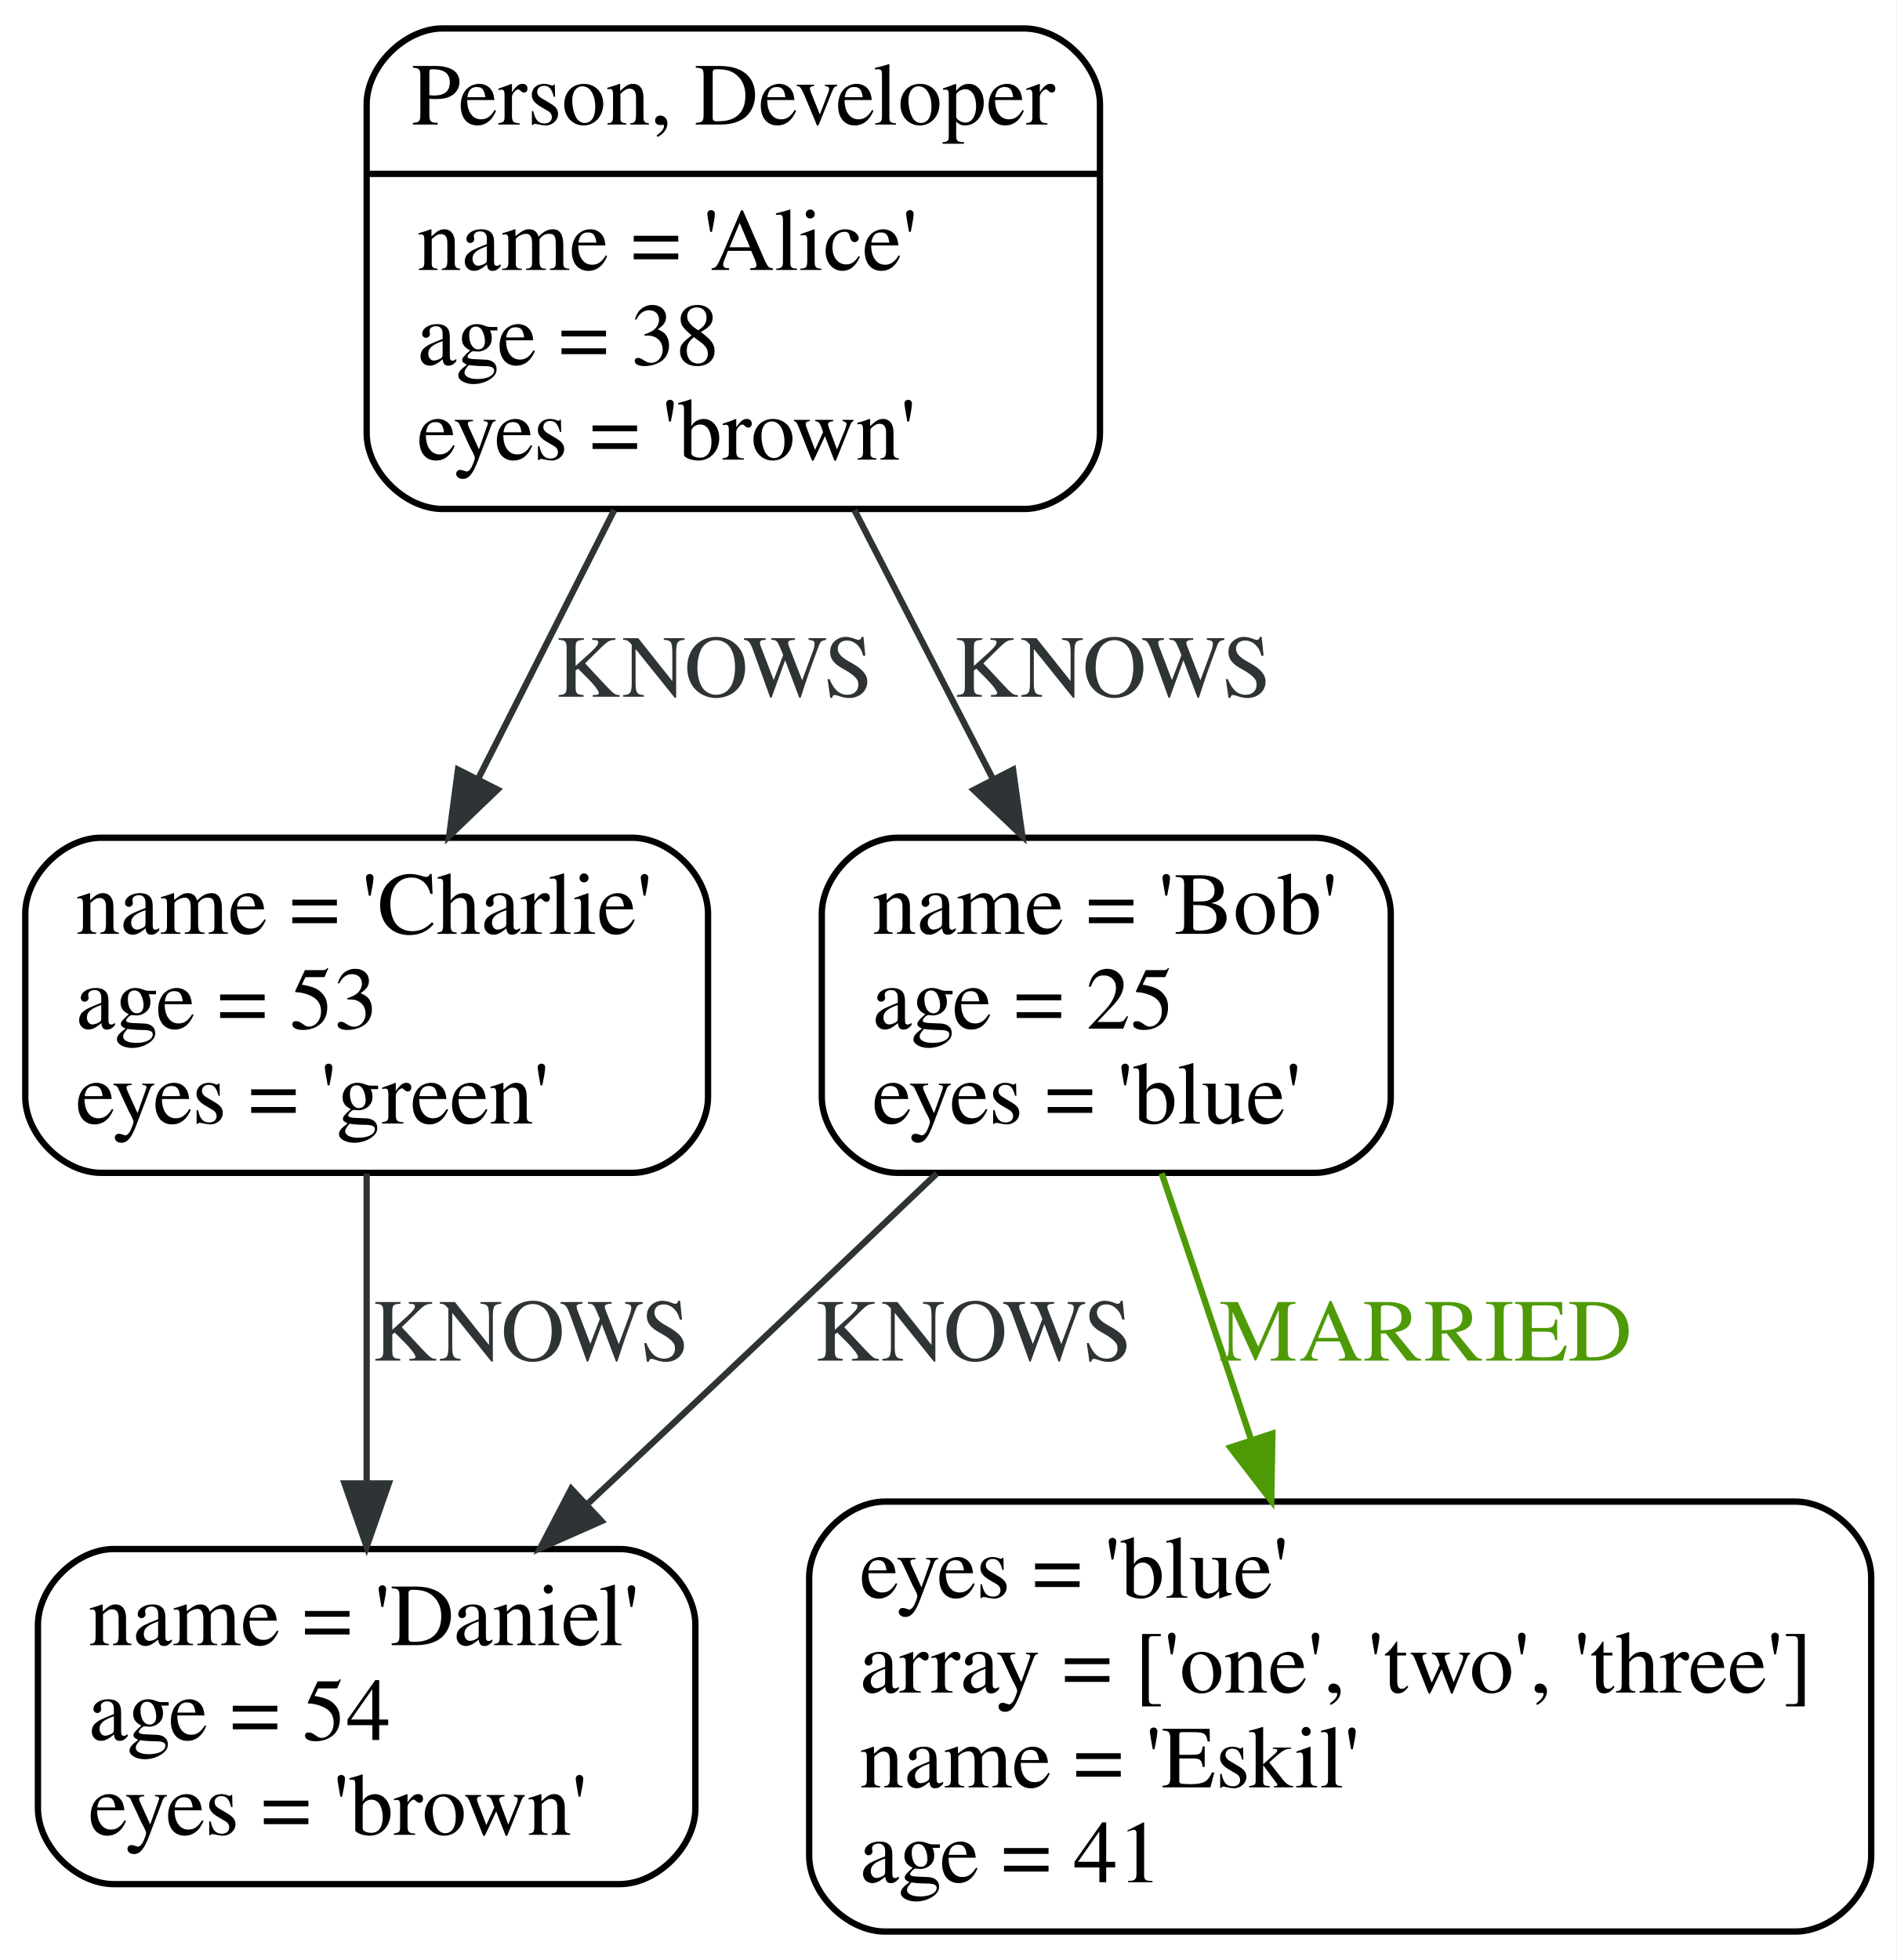
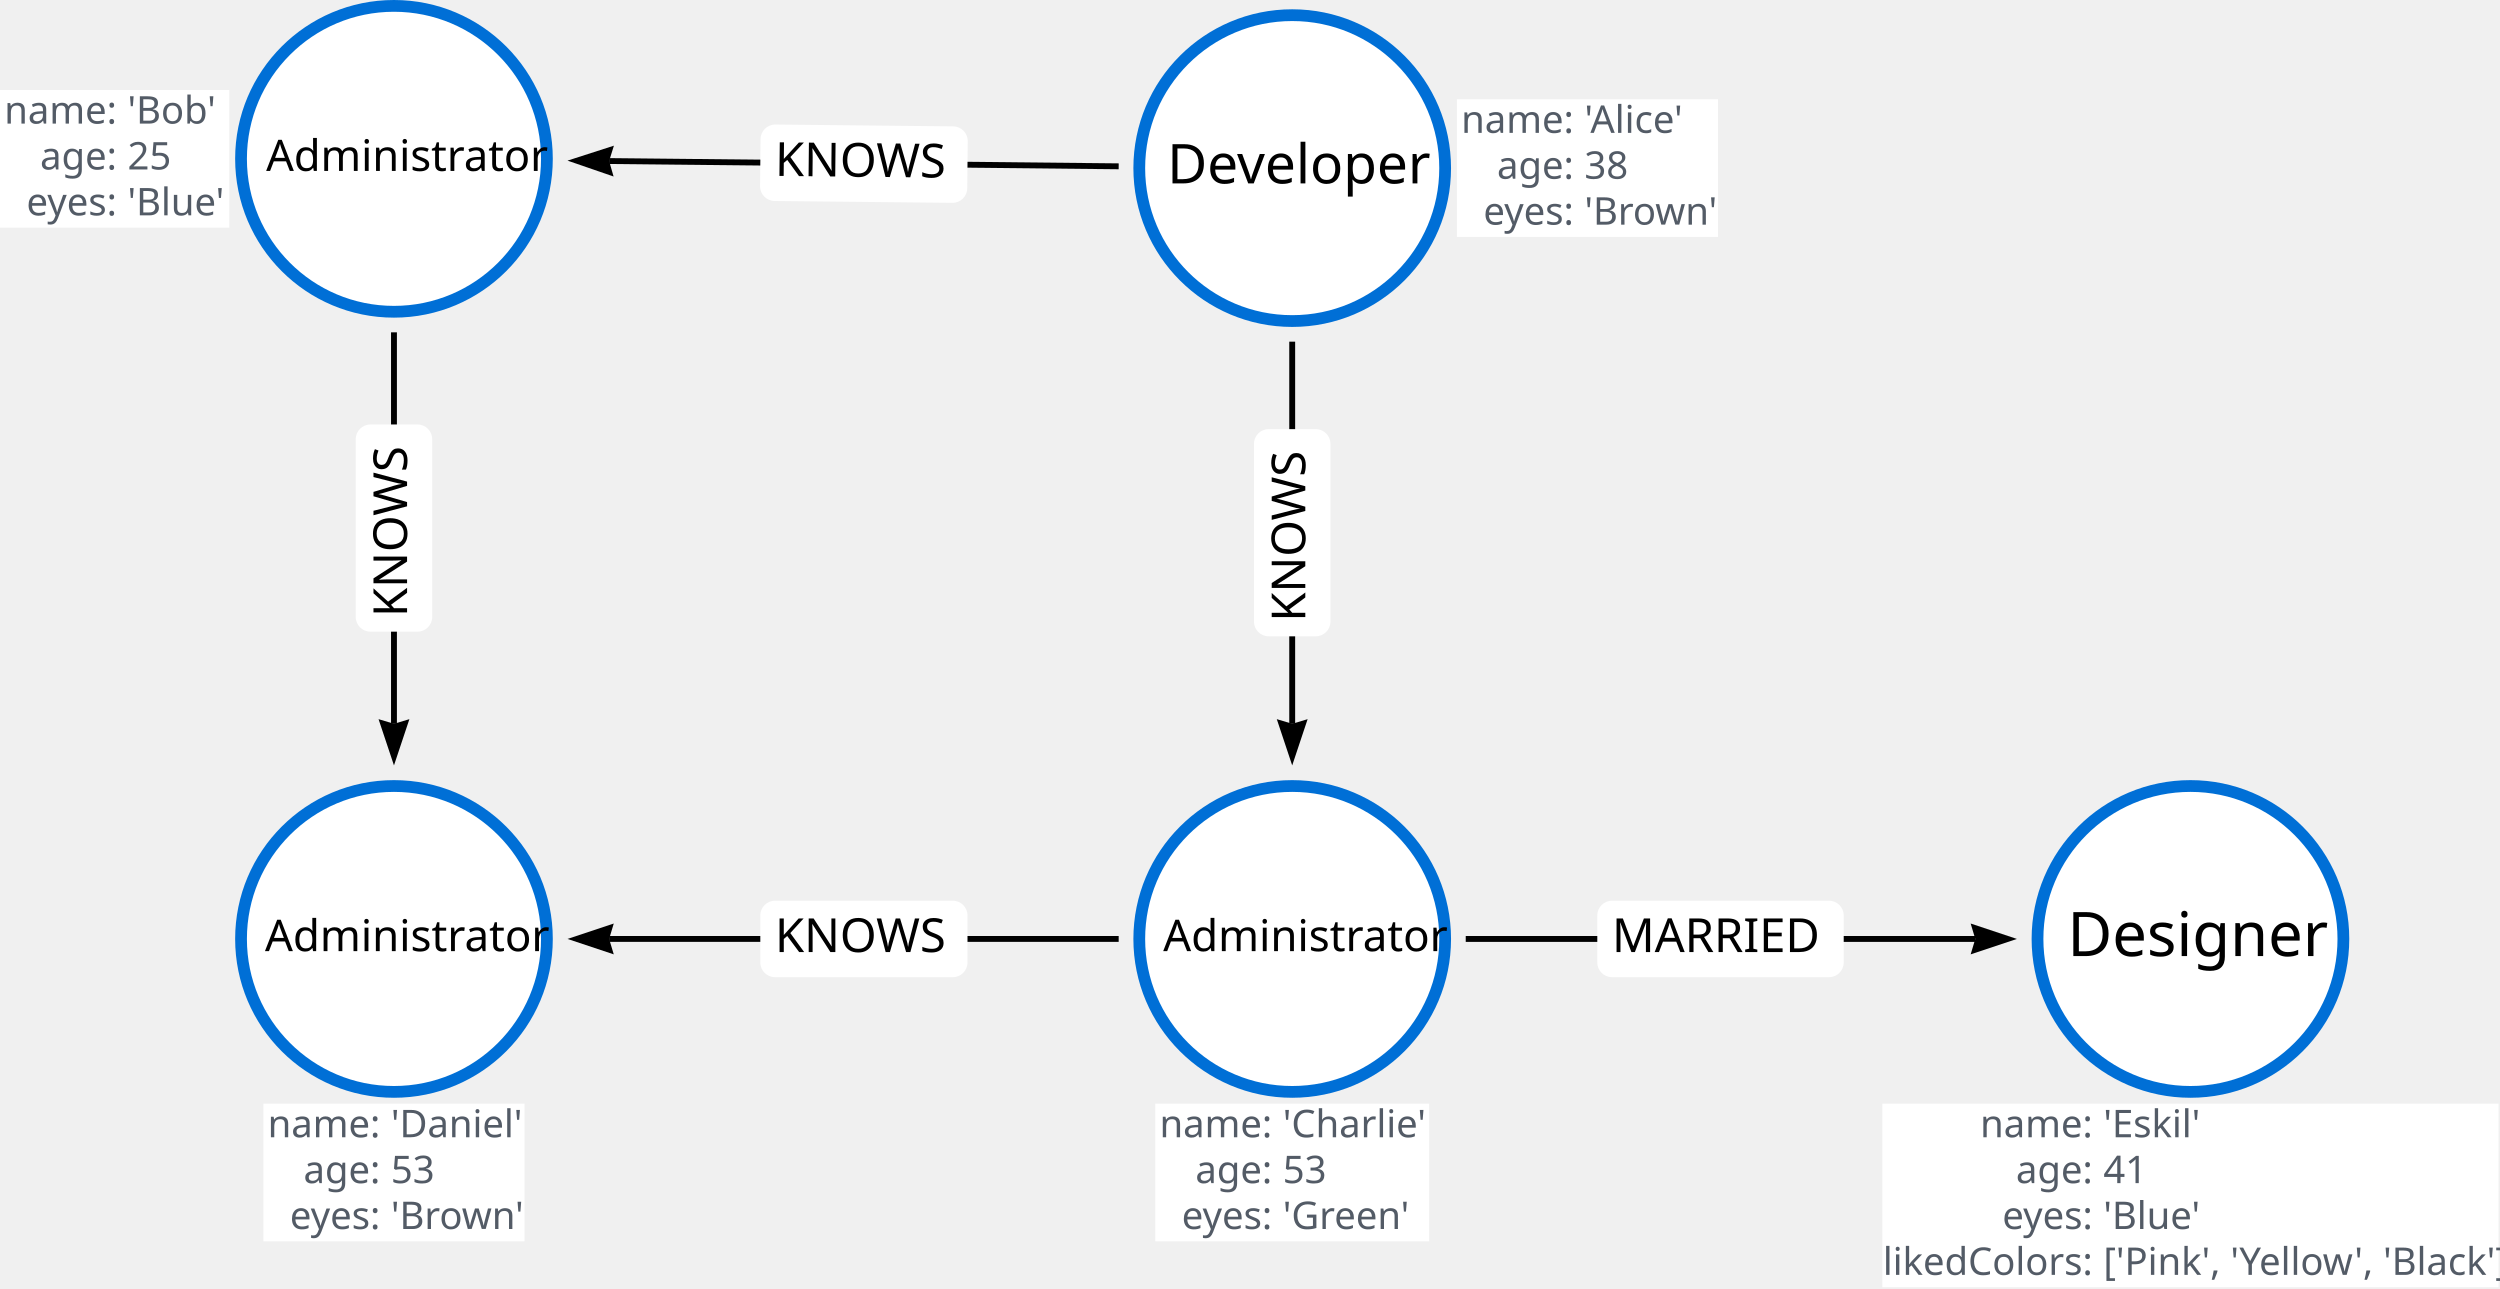
- <svg xmlns="http://www.w3.org/2000/svg" width="300pt" height="310pt" viewBox="0.00 0.00 300.00 310.00">
-   <g id="graph0" class="graph" transform="scale(1 1) rotate(0) translate(4 306)">
-     <polygon fill="white" stroke="transparent" points="-4,4 -4,-306 296,-306 296,4 -4,4" />
-     <g id="node1" class="node">
-       <path fill="none" stroke="black" d="M66,-225.5C66,-225.5 158,-225.5 158,-225.5 164,-225.5 170,-231.5 170,-237.5 170,-237.5 170,-289.5 170,-289.5 170,-295.5 164,-301.5 158,-301.5 158,-301.5 66,-301.5 66,-301.5 60,-301.5 54,-295.5 54,-289.5 54,-289.5 54,-237.5 54,-237.5 54,-231.5 60,-225.5 66,-225.5" />
-       <text text-anchor="middle" x="112" y="-286.3" font-family="Times,serif" font-size="14.00">Person, Developer</text>
-       <polyline fill="none" stroke="black" points="54,-278.5 170,-278.5 " />
-       <text text-anchor="start" x="62" y="-263.3" font-family="Times,serif" font-size="14.00">name = 'Alice'</text>
-       <text text-anchor="start" x="62" y="-248.3" font-family="Times,serif" font-size="14.00">age = 38</text>
-       <text text-anchor="start" x="62" y="-233.3" font-family="Times,serif" font-size="14.00">eyes = 'brown'</text>
-     </g>
-     <g id="node2" class="node">
-       <path fill="none" stroke="black" d="M12,-120.5C12,-120.5 96,-120.5 96,-120.5 102,-120.5 108,-126.5 108,-132.5 108,-132.5 108,-161.5 108,-161.5 108,-167.5 102,-173.5 96,-173.5 96,-173.5 12,-173.5 12,-173.5 6,-173.5 0,-167.5 0,-161.5 0,-161.5 0,-132.5 0,-132.5 0,-126.5 6,-120.5 12,-120.5" />
-       <text text-anchor="start" x="8" y="-158.3" font-family="Times,serif" font-size="14.00">name = 'Charlie'</text>
-       <text text-anchor="start" x="8" y="-143.3" font-family="Times,serif" font-size="14.00">age = 53</text>
-       <text text-anchor="start" x="8" y="-128.3" font-family="Times,serif" font-size="14.00">eyes = 'green'</text>
-     </g>
-     <g id="edge1" class="edge">
-       <path fill="none" stroke="#2e3436" d="M93.17,-225.33C86.24,-211.64 78.41,-196.2 71.59,-182.73" />
-       <polygon fill="#2e3436" stroke="#2e3436" points="74.7,-181.11 67.05,-173.77 68.45,-184.27 74.7,-181.11" />
-       <text text-anchor="middle" x="109" y="-195.8" font-family="Times,serif" font-size="14.00" fill="#2e3436">KNOWS</text>
-     </g>
-     <g id="node3" class="node">
-       <path fill="none" stroke="black" d="M138,-120.5C138,-120.5 204,-120.5 204,-120.5 210,-120.5 216,-126.5 216,-132.5 216,-132.5 216,-161.5 216,-161.5 216,-167.5 210,-173.5 204,-173.5 204,-173.5 138,-173.5 138,-173.5 132,-173.5 126,-167.5 126,-161.5 126,-161.5 126,-132.5 126,-132.5 126,-126.5 132,-120.5 138,-120.5" />
-       <text text-anchor="start" x="134" y="-158.3" font-family="Times,serif" font-size="14.00">name = 'Bob'</text>
-       <text text-anchor="start" x="134" y="-143.3" font-family="Times,serif" font-size="14.00">age = 25</text>
-       <text text-anchor="start" x="134" y="-128.3" font-family="Times,serif" font-size="14.00">eyes = 'blue'</text>
-     </g>
-     <g id="edge2" class="edge">
-       <path fill="none" stroke="#2e3436" d="M131.16,-225.33C138.21,-211.64 146.17,-196.2 153.1,-182.73" />
-       <polygon fill="#2e3436" stroke="#2e3436" points="156.25,-184.26 157.72,-173.77 150.03,-181.06 156.25,-184.26" />
-       <text text-anchor="middle" x="172" y="-195.8" font-family="Times,serif" font-size="14.00" fill="#2e3436">KNOWS</text>
-     </g>
-     <g id="node4" class="node">
-       <path fill="none" stroke="black" d="M14,-8C14,-8 94,-8 94,-8 100,-8 106,-14 106,-20 106,-20 106,-49 106,-49 106,-55 100,-61 94,-61 94,-61 14,-61 14,-61 8,-61 2,-55 2,-49 2,-49 2,-20 2,-20 2,-14 8,-8 14,-8" />
-       <text text-anchor="start" x="10" y="-45.8" font-family="Times,serif" font-size="14.00">name = 'Daniel'</text>
-       <text text-anchor="start" x="10" y="-30.8" font-family="Times,serif" font-size="14.00">age = 54</text>
-       <text text-anchor="start" x="10" y="-15.8" font-family="Times,serif" font-size="14.00">eyes = 'brown'</text>
-     </g>
-     <g id="edge5" class="edge">
-       <path fill="none" stroke="#2e3436" d="M54,-120.37C54,-105.83 54,-87.41 54,-71.44" />
-       <polygon fill="#2e3436" stroke="#2e3436" points="57.5,-71.37 54,-61.37 50.5,-71.37 57.5,-71.37" />
-       <text text-anchor="middle" x="80" y="-90.8" font-family="Times,serif" font-size="14.00" fill="#2e3436">KNOWS</text>
-     </g>
-     <g id="edge3" class="edge">
-       <path fill="none" stroke="#2e3436" d="M144.19,-120.4C133.29,-110.01 120.56,-97.91 109,-87 102.57,-80.93 95.71,-74.48 89.08,-68.27" />
-       <polygon fill="#2e3436" stroke="#2e3436" points="91.15,-65.41 81.46,-61.13 86.36,-70.52 91.15,-65.41" />
-       <text text-anchor="middle" x="150" y="-90.8" font-family="Times,serif" font-size="14.00" fill="#2e3436">KNOWS</text>
-     </g>
-     <g id="node5" class="node">
-       <path fill="none" stroke="black" d="M136,-0.5C136,-0.5 280,-0.5 280,-0.5 286,-0.5 292,-6.5 292,-12.5 292,-12.5 292,-56.5 292,-56.5 292,-62.5 286,-68.5 280,-68.5 280,-68.5 136,-68.5 136,-68.5 130,-68.5 124,-62.5 124,-56.5 124,-56.5 124,-12.5 124,-12.5 124,-6.5 130,-0.5 136,-0.5" />
-       <text text-anchor="start" x="132" y="-53.3" font-family="Times,serif" font-size="14.00">eyes = 'blue'</text>
-       <text text-anchor="start" x="132" y="-38.3" font-family="Times,serif" font-size="14.00">array = ['one', 'two', 'three']</text>
-       <text text-anchor="start" x="132" y="-23.3" font-family="Times,serif" font-size="14.00">name = 'Eskil'</text>
-       <text text-anchor="start" x="132" y="-8.3" font-family="Times,serif" font-size="14.00">age = 41</text>
-     </g>
-     <g id="edge4" class="edge">
-       <path fill="none" stroke="#4e9a06" d="M179.76,-120.42C181.82,-114.38 184,-107.97 186,-102 188.56,-94.38 191.26,-86.26 193.87,-78.41" />
-       <polygon fill="#4e9a06" stroke="#4e9a06" points="197.27,-79.26 197.09,-68.67 190.63,-77.06 197.27,-79.26" />
-       <text text-anchor="middle" x="221.5" y="-90.8" font-family="Times,serif" font-size="14.00" fill="#4e9a06">MARRIED</text>
+ <svg xmlns="http://www.w3.org/2000/svg" width="850" height="438" viewBox="0 0 850 438">
+   <defs>
+     <style type="text/css" />
+   </defs>
+   <g transform="translate(360.7139 731.3978) scale(1)">
+     <g class="relationship">
+       <g transform="translate(78.63556 -674.2405) rotate(90)" stroke-width="2" stroke="#000000">
+         <path d="M 59 0 L 188.93 0" />
+         <polygon points="-14.155,0 -15.728,5.243 0,0 -15.728,-5.243" fill="#000000" transform="translate(203.0856 0) rotate(0)" stroke="none" />
+       </g>
+       <g transform="translate(78.63556 -550.2753) rotate(270) translate(0 -13)">
+         <g transform="translate(0 0)">
+           <g transform="translate(-35.22266 0)" fill="#ffffff" stroke="#000000" stroke-width="0">
+             <rect x="0" y="0" width="70.445" height="26" rx="5" ry="5" stroke="none" />
+             <text xml:space="preserve" x="5" y="17.457" stroke="none" text-anchor="left" font-family="sans-serif" font-size="16" font-weight="normal" fill="#000000">KNOWS</text>
+           </g>
+         </g>
+       </g>
+     </g>
+     <g class="relationship">
+       <g transform="translate(78.63556 -674.2405) rotate(-179.4077)" stroke-width="2" stroke="#000000">
+         <path d="M 59 0 L 232.261 0" />
+         <polygon points="-14.155,0 -15.728,5.243 0,0 -15.728,-5.243" fill="#000000" transform="translate(246.4165 0) rotate(0)" stroke="none" />
+       </g>
+       <g transform="translate(-66.98736 -675.746) rotate(0.5923175) translate(0 -13)">
+         <g transform="translate(0 0)">
+           <g transform="translate(-35.22266 0)" fill="#ffffff" stroke="#000000" stroke-width="0">
+             <rect x="0" y="0" width="70.445" height="26" rx="5" ry="5" stroke="none" />
+             <text xml:space="preserve" x="5" y="17.457" stroke="none" text-anchor="left" font-family="sans-serif" font-size="16" font-weight="normal" fill="#000000">KNOWS</text>
+           </g>
+         </g>
+       </g>
+     </g>
+     <g class="relationship">
+       <g transform="translate(78.63556 -412.1549) rotate(180)" stroke-width="2" stroke="#000000">
+         <path d="M 59 0 L 232.245 0" />
+         <polygon points="-14.155,0 -15.728,5.243 0,0 -15.728,-5.243" fill="#000000" transform="translate(246.4002 0) rotate(0)" stroke="none" />
+       </g>
+       <g transform="translate(-66.98698 -412.1549) rotate(360) translate(0 -13)">
+         <g transform="translate(0 0)">
+           <g transform="translate(-35.22266 0)" fill="#ffffff" stroke="#000000" stroke-width="0">
+             <rect x="0" y="0" width="70.445" height="26" rx="5" ry="5" stroke="none" />
+             <text xml:space="preserve" x="5" y="17.457" stroke="none" text-anchor="left" font-family="sans-serif" font-size="16" font-weight="normal" fill="#000000">KNOWS</text>
+           </g>
+         </g>
+       </g>
+     </g>
+     <g class="relationship">
+       <g transform="translate(-226.7647 -677.3978) rotate(90)" stroke-width="2" stroke="#000000">
+         <path d="M 59 0 L 192.088 0" />
+         <polygon points="-14.155,0 -15.728,5.243 0,0 -15.728,-5.243" fill="#000000" transform="translate(206.2429 0) rotate(0)" stroke="none" />
+       </g>
+       <g transform="translate(-226.7647 -551.8539) rotate(270) translate(0 -13)">
+         <g transform="translate(0 0)">
+           <g transform="translate(-35.22266 0)" fill="#ffffff" stroke="#000000" stroke-width="0">
+             <rect x="0" y="0" width="70.445" height="26" rx="5" ry="5" stroke="none" />
+             <text xml:space="preserve" x="5" y="17.457" stroke="none" text-anchor="left" font-family="sans-serif" font-size="16" font-weight="normal" fill="#000000">KNOWS</text>
+           </g>
+         </g>
+       </g>
+     </g>
+     <g class="relationship">
+       <g transform="translate(78.63556 -412.1549) rotate(0)" stroke-width="2" stroke="#000000">
+         <path d="M 59 0 L 232.245 0" />
+         <polygon points="-14.155,0 -15.728,5.243 0,0 -15.728,-5.243" fill="#000000" transform="translate(246.4002 0) rotate(0)" stroke="none" />
+       </g>
+       <g transform="translate(224.2581 -412.1549) rotate(0) translate(0 -13)">
+         <g transform="translate(0 0)">
+           <g transform="translate(-41.89062 0)" fill="#ffffff" stroke="#000000" stroke-width="0">
+             <rect x="0" y="0" width="83.781" height="26" rx="5" ry="5" stroke="none" />
+             <text xml:space="preserve" x="5" y="17.457" stroke="none" text-anchor="left" font-family="sans-serif" font-size="16" font-weight="normal" fill="#000000">MARRIED</text>
+           </g>
+         </g>
+       </g>
+     </g>
+     <g class="node">
+       <g fill="#ffffff" stroke="#006FD6" stroke-width="4">
+         <circle cx="78.636" cy="-412.155" r="52" />
+       </g>
+       <g transform="translate(78.63556 -412.1549)">
+         <g transform="scale(0.3723107) translate(0 -27)">
+           <g transform="translate(0 0)">
+             <g transform="translate(-117.8125 0)">
+               <g fill="#000000" stroke="#000000" stroke-width="4" font-family="sans-serif" font-size="40" font-weight="normal">
+                 <text xml:space="preserve" x="0" y="38.143" stroke="none">Administrator</text>
+               </g>
+             </g>
+           </g>
+         </g>
+         <g transform="translate(3.429011037612589e-15 56)">
+           <g transform="translate(0 0)">
+             <g transform="translate(-46.55688 0)" fill="white">
+               <rect x="0" y="0" width="93.114" height="46.8" rx="0" ry="0" stroke="none" />
+               <g font-family="sans-serif" font-size="13" font-weight="normal" fill="#535B66" text-anchor="end">
+                 <text xml:space="preserve" x="39.743" y="11.421" stroke="none">name:</text>
+                 <text xml:space="preserve" x="43.354" y="11.421" stroke="none" text-anchor="start">'Charlie'</text>
+                 <text xml:space="preserve" x="39.743" y="27.021" stroke="none" text-anchor="end">age:</text>
+                 <text xml:space="preserve" x="43.354" y="27.021" stroke="none" text-anchor="start">53</text>
+                 <text xml:space="preserve" x="39.743" y="42.621" stroke="none" text-anchor="end">eyes:</text>
+                 <text xml:space="preserve" x="43.354" y="42.621" stroke="none" text-anchor="start">'Green'</text>
+               </g>
+             </g>
+           </g>
+         </g>
+       </g>
+     </g>
+     <g class="node">
+       <g fill="#ffffff" stroke="#006FD6" stroke-width="4">
+         <circle cx="-226.765" cy="-677.398" r="52" />
+       </g>
+       <g transform="translate(-226.7647 -677.3978)">
+         <g transform="scale(0.6147838) translate(0 -19)">
+           <g transform="translate(0 0)">
+             <g transform="translate(-70.6875 0)">
+               <g fill="#000000" stroke="#000000" stroke-width="4" font-family="sans-serif" font-size="24" font-weight="normal">
+                 <text xml:space="preserve" x="0" y="25.686" stroke="none">Administrator</text>
+               </g>
+             </g>
+           </g>
+         </g>
+         <g transform="translate(-56 -23.4)">
+           <g transform="translate(0 0)">
+             <g transform="translate(-77.94922 0)" fill="white">
+               <rect x="0" y="0" width="77.949" height="46.8" rx="0" ry="0" stroke="none" />
+               <g font-family="sans-serif" font-size="13" font-weight="normal" fill="#535B66" text-anchor="end">
+                 <text xml:space="preserve" x="39.743" y="11.421" stroke="none">name:</text>
+                 <text xml:space="preserve" x="43.354" y="11.421" stroke="none" text-anchor="start">'Bob'</text>
+                 <text xml:space="preserve" x="39.743" y="27.021" stroke="none" text-anchor="end">age:</text>
+                 <text xml:space="preserve" x="43.354" y="27.021" stroke="none" text-anchor="start">25</text>
+                 <text xml:space="preserve" x="39.743" y="42.621" stroke="none" text-anchor="end">eyes:</text>
+                 <text xml:space="preserve" x="43.354" y="42.621" stroke="none" text-anchor="start">'Blue'</text>
+               </g>
+             </g>
+           </g>
+         </g>
+       </g>
+     </g>
+     <g class="node">
+       <g fill="#ffffff" stroke="#006FD6" stroke-width="4">
+         <circle cx="78.636" cy="-674.241" r="52" />
+       </g>
+       <g transform="translate(78.63556 -674.2405)">
+         <g transform="scale(0.7771579) translate(0 -19)">
+           <g transform="translate(0 0)">
+             <g transform="translate(-54.69727 0)">
+               <g fill="#000000" stroke="#000000" stroke-width="4" font-family="sans-serif" font-size="24" font-weight="normal">
+                 <text xml:space="preserve" x="0" y="25.686" stroke="none">Developer</text>
+               </g>
+             </g>
+           </g>
+         </g>
+         <g transform="translate(56 -23.4)">
+           <g transform="translate(0 0)">
+             <g transform="translate(0 0)" fill="white">
+               <rect x="0" y="0" width="88.778" height="46.8" rx="0" ry="0" stroke="none" />
+               <g font-family="sans-serif" font-size="13" font-weight="normal" fill="#535B66" text-anchor="end">
+                 <text xml:space="preserve" x="39.743" y="11.421" stroke="none">name:</text>
+                 <text xml:space="preserve" x="43.354" y="11.421" stroke="none" text-anchor="start">'Alice'</text>
+                 <text xml:space="preserve" x="39.743" y="27.021" stroke="none" text-anchor="end">age:</text>
+                 <text xml:space="preserve" x="43.354" y="27.021" stroke="none" text-anchor="start">38</text>
+                 <text xml:space="preserve" x="39.743" y="42.621" stroke="none" text-anchor="end">eyes:</text>
+                 <text xml:space="preserve" x="43.354" y="42.621" stroke="none" text-anchor="start">'Brown'</text>
+               </g>
+             </g>
+           </g>
+         </g>
+       </g>
+     </g>
+     <g class="node">
+       <g fill="#ffffff" stroke="#006FD6" stroke-width="4">
+         <circle cx="-226.765" cy="-412.155" r="52" />
+       </g>
+       <g transform="translate(-226.7647 -412.1549)">
+         <g transform="scale(0.3723107) translate(0 -27)">
+           <g transform="translate(0 0)">
+             <g transform="translate(-117.8125 0)">
+               <g fill="#000000" stroke="#000000" stroke-width="4" font-family="sans-serif" font-size="40" font-weight="normal">
+                 <text xml:space="preserve" x="0" y="38.143" stroke="none">Administrator</text>
+               </g>
+             </g>
+           </g>
+         </g>
+         <g transform="translate(3.429011037612589e-15 56)">
+           <g transform="translate(0 0)">
+             <g transform="translate(-44.39233 0)" fill="white">
+               <rect x="0" y="0" width="88.785" height="46.8" rx="0" ry="0" stroke="none" />
+               <g font-family="sans-serif" font-size="13" font-weight="normal" fill="#535B66" text-anchor="end">
+                 <text xml:space="preserve" x="39.743" y="11.421" stroke="none">name:</text>
+                 <text xml:space="preserve" x="43.354" y="11.421" stroke="none" text-anchor="start">'Daniel'</text>
+                 <text xml:space="preserve" x="39.743" y="27.021" stroke="none" text-anchor="end">age:</text>
+                 <text xml:space="preserve" x="43.354" y="27.021" stroke="none" text-anchor="start">53</text>
+                 <text xml:space="preserve" x="39.743" y="42.621" stroke="none" text-anchor="end">eyes:</text>
+                 <text xml:space="preserve" x="43.354" y="42.621" stroke="none" text-anchor="start">'Brown'</text>
+               </g>
+             </g>
+           </g>
+         </g>
+       </g>
+     </g>
+     <g class="node">
+       <g fill="#ffffff" stroke="#006FD6" stroke-width="4">
+         <circle cx="384.036" cy="-412.155" r="52" />
+       </g>
+       <g transform="translate(384.0358 -412.1549)">
+         <g transform="scale(0.8713259) translate(0 -19)">
+           <g transform="translate(0 0)">
+             <g transform="translate(-48.02344 0)">
+               <g fill="#000000" stroke="#000000" stroke-width="4" font-family="sans-serif" font-size="24" font-weight="normal">
+                 <text xml:space="preserve" x="0" y="25.686" stroke="none">Designer</text>
+               </g>
+             </g>
+           </g>
+         </g>
+         <g transform="translate(3.429011037612589e-15 56)">
+           <g transform="translate(0 0)">
+             <g transform="translate(-104.7458 0)" fill="white">
+               <rect x="0" y="0" width="209.492" height="62.4" rx="0" ry="0" stroke="none" />
+               <g font-family="sans-serif" font-size="13" font-weight="normal" fill="#535B66" text-anchor="end">
+                 <text xml:space="preserve" x="71.525" y="11.421" stroke="none">name:</text>
+                 <text xml:space="preserve" x="75.137" y="11.421" stroke="none" text-anchor="start">'Eskil'</text>
+                 <text xml:space="preserve" x="71.525" y="27.021" stroke="none" text-anchor="end">age:</text>
+                 <text xml:space="preserve" x="75.137" y="27.021" stroke="none" text-anchor="start">41</text>
+                 <text xml:space="preserve" x="71.525" y="42.621" stroke="none" text-anchor="end">eyes:</text>
+                 <text xml:space="preserve" x="75.137" y="42.621" stroke="none" text-anchor="start">'Blue'</text>
+                 <text xml:space="preserve" x="71.525" y="58.221" stroke="none" text-anchor="end">likedColors:</text>
+                 <text xml:space="preserve" x="75.137" y="58.221" stroke="none" text-anchor="start">['Pink', 'Yellow', 'Black']</text>
+               </g>
+             </g>
+           </g>
+         </g>
+       </g>
    </g>
  </g>
</svg>
